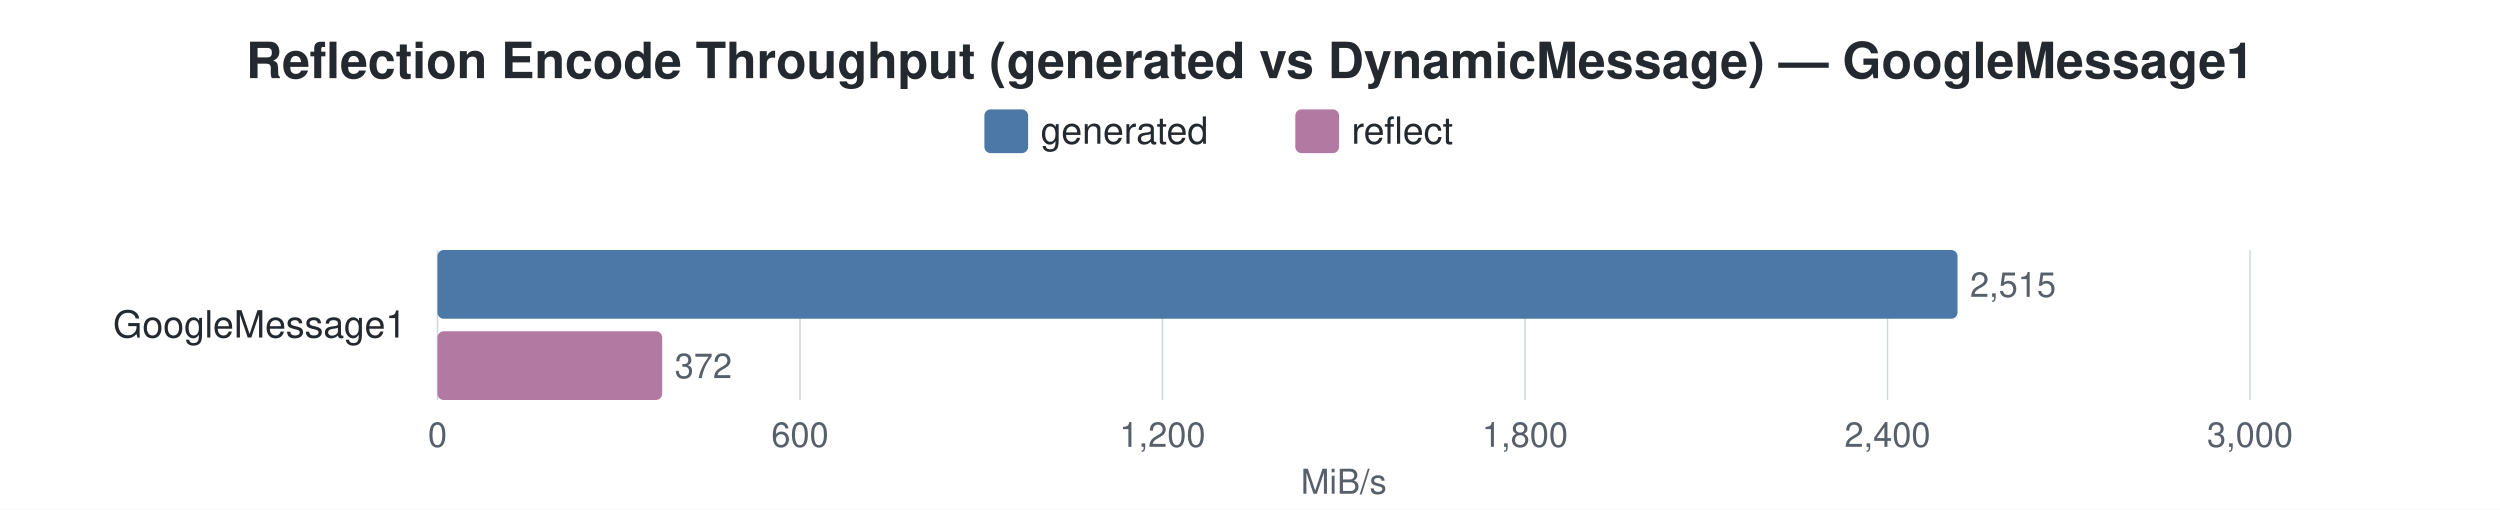
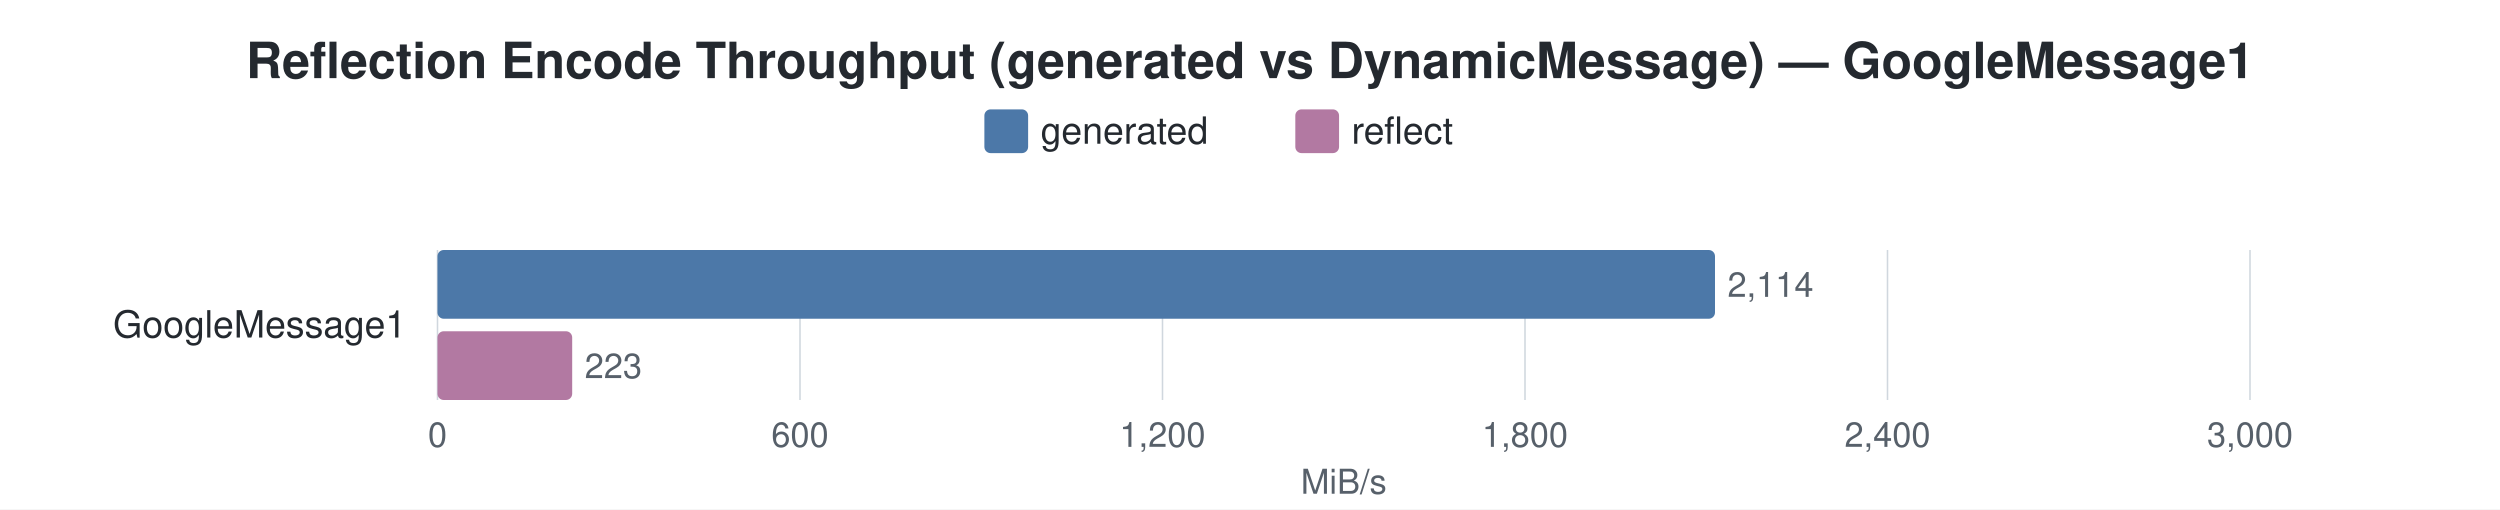
<svg xmlns="http://www.w3.org/2000/svg" width="800" height="163" viewBox="0 0 800 163">
  <style>
    text { font-family: -apple-system, BlinkMacSystemFont, "Segoe UI", Helvetica, Arial, sans-serif; }
    .title { font-size: 16px; font-weight: 600; fill: #24292f; }
    .label { font-size: 12px; fill: #24292f; }
    .value { font-size: 11px; fill: #57606a; }
    .axis-label { font-size: 11px; fill: #57606a; }
    .legend-text { font-size: 12px; fill: #24292f; }
    .grid { stroke: #d0d7de; stroke-width: 0.5; }
  </style>
  <rect width="100%" height="100%" fill="white" />
  <text x="400.0" y="25" text-anchor="middle" class="title">Reflection Encode Throughput (generated vs DynamicMessage) — GoogleMessage1</text>
  <rect x="315" y="35" width="14" height="14" rx="2" fill="#4C78A8" />
  <text x="333" y="46" class="legend-text">generated</text>
  <rect x="414.5" y="35" width="14" height="14" rx="2" fill="#B279A2" />
  <text x="432.5" y="46" class="legend-text">reflect</text>
  <line x1="140.0" y1="80" x2="140.0" y2="128" class="grid" />
  <text x="140.0" y="143" text-anchor="middle" class="axis-label">0</text>
  <line x1="256.0" y1="80" x2="256.0" y2="128" class="grid" />
  <text x="256.0" y="143" text-anchor="middle" class="axis-label">600</text>
  <line x1="372.0" y1="80" x2="372.0" y2="128" class="grid" />
  <text x="372.0" y="143" text-anchor="middle" class="axis-label">1,200</text>
  <line x1="488.0" y1="80" x2="488.0" y2="128" class="grid" />
  <text x="488.0" y="143" text-anchor="middle" class="axis-label">1,800</text>
  <line x1="604.0" y1="80" x2="604.0" y2="128" class="grid" />
  <text x="604.0" y="143" text-anchor="middle" class="axis-label">2,400</text>
  <line x1="720.0" y1="80" x2="720.0" y2="128" class="grid" />
  <text x="720.0" y="143" text-anchor="middle" class="axis-label">3,000</text>
  <text x="430.0" y="158" text-anchor="middle" class="axis-label">MiB/s</text>
  <text x="130" y="108.0" text-anchor="end" class="label">GoogleMessage1</text>
-   <rect x="140" y="80.0" width="486.4" height="22" rx="2" fill="#4C78A8" />
-   <text x="630.4" y="95.0" class="value">2,515</text>
-   <rect x="140" y="106.0" width="71.9" height="22" rx="2" fill="#B279A2" />
-   <text x="215.9" y="121.0" class="value">372</text>
+   <rect x="140" y="80.0" width="408.8" height="22" rx="2" fill="#4C78A8" />
+   <text x="552.8" y="95.0" class="value">2,114</text>
+   <rect x="140" y="106.0" width="43.1" height="22" rx="2" fill="#B279A2" />
+   <text x="187.1" y="121.0" class="value">223</text>
</svg>
